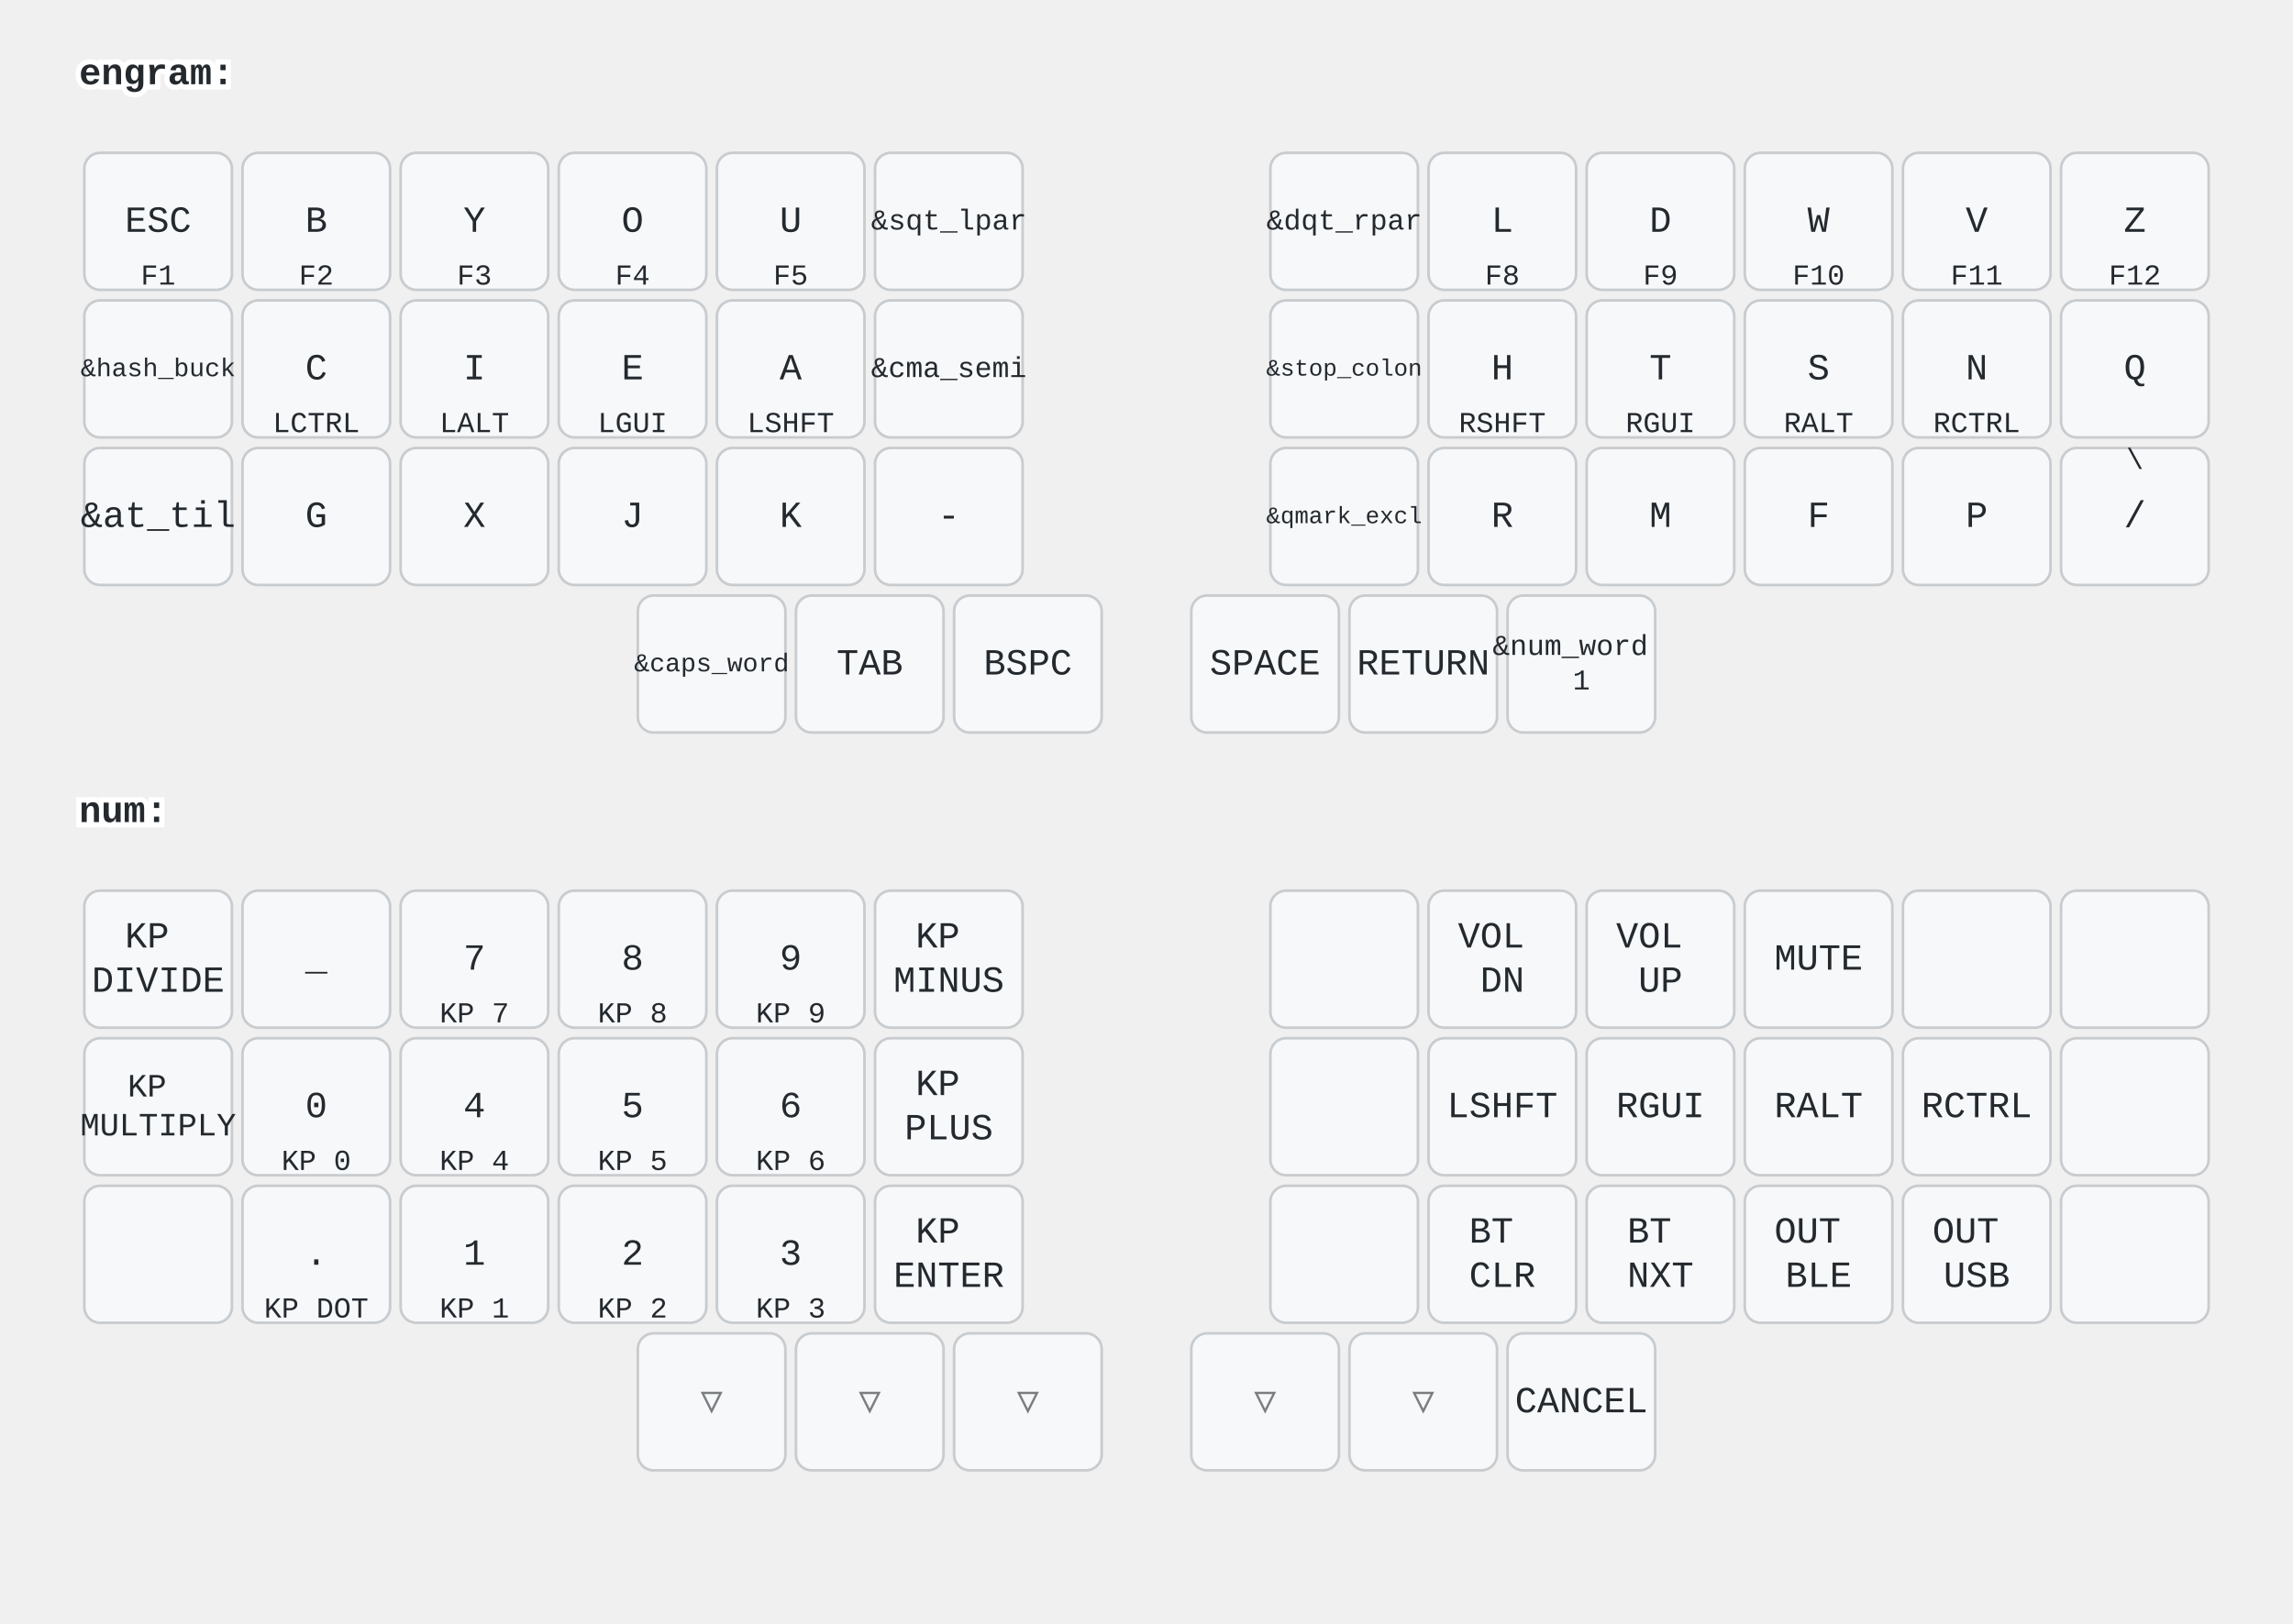
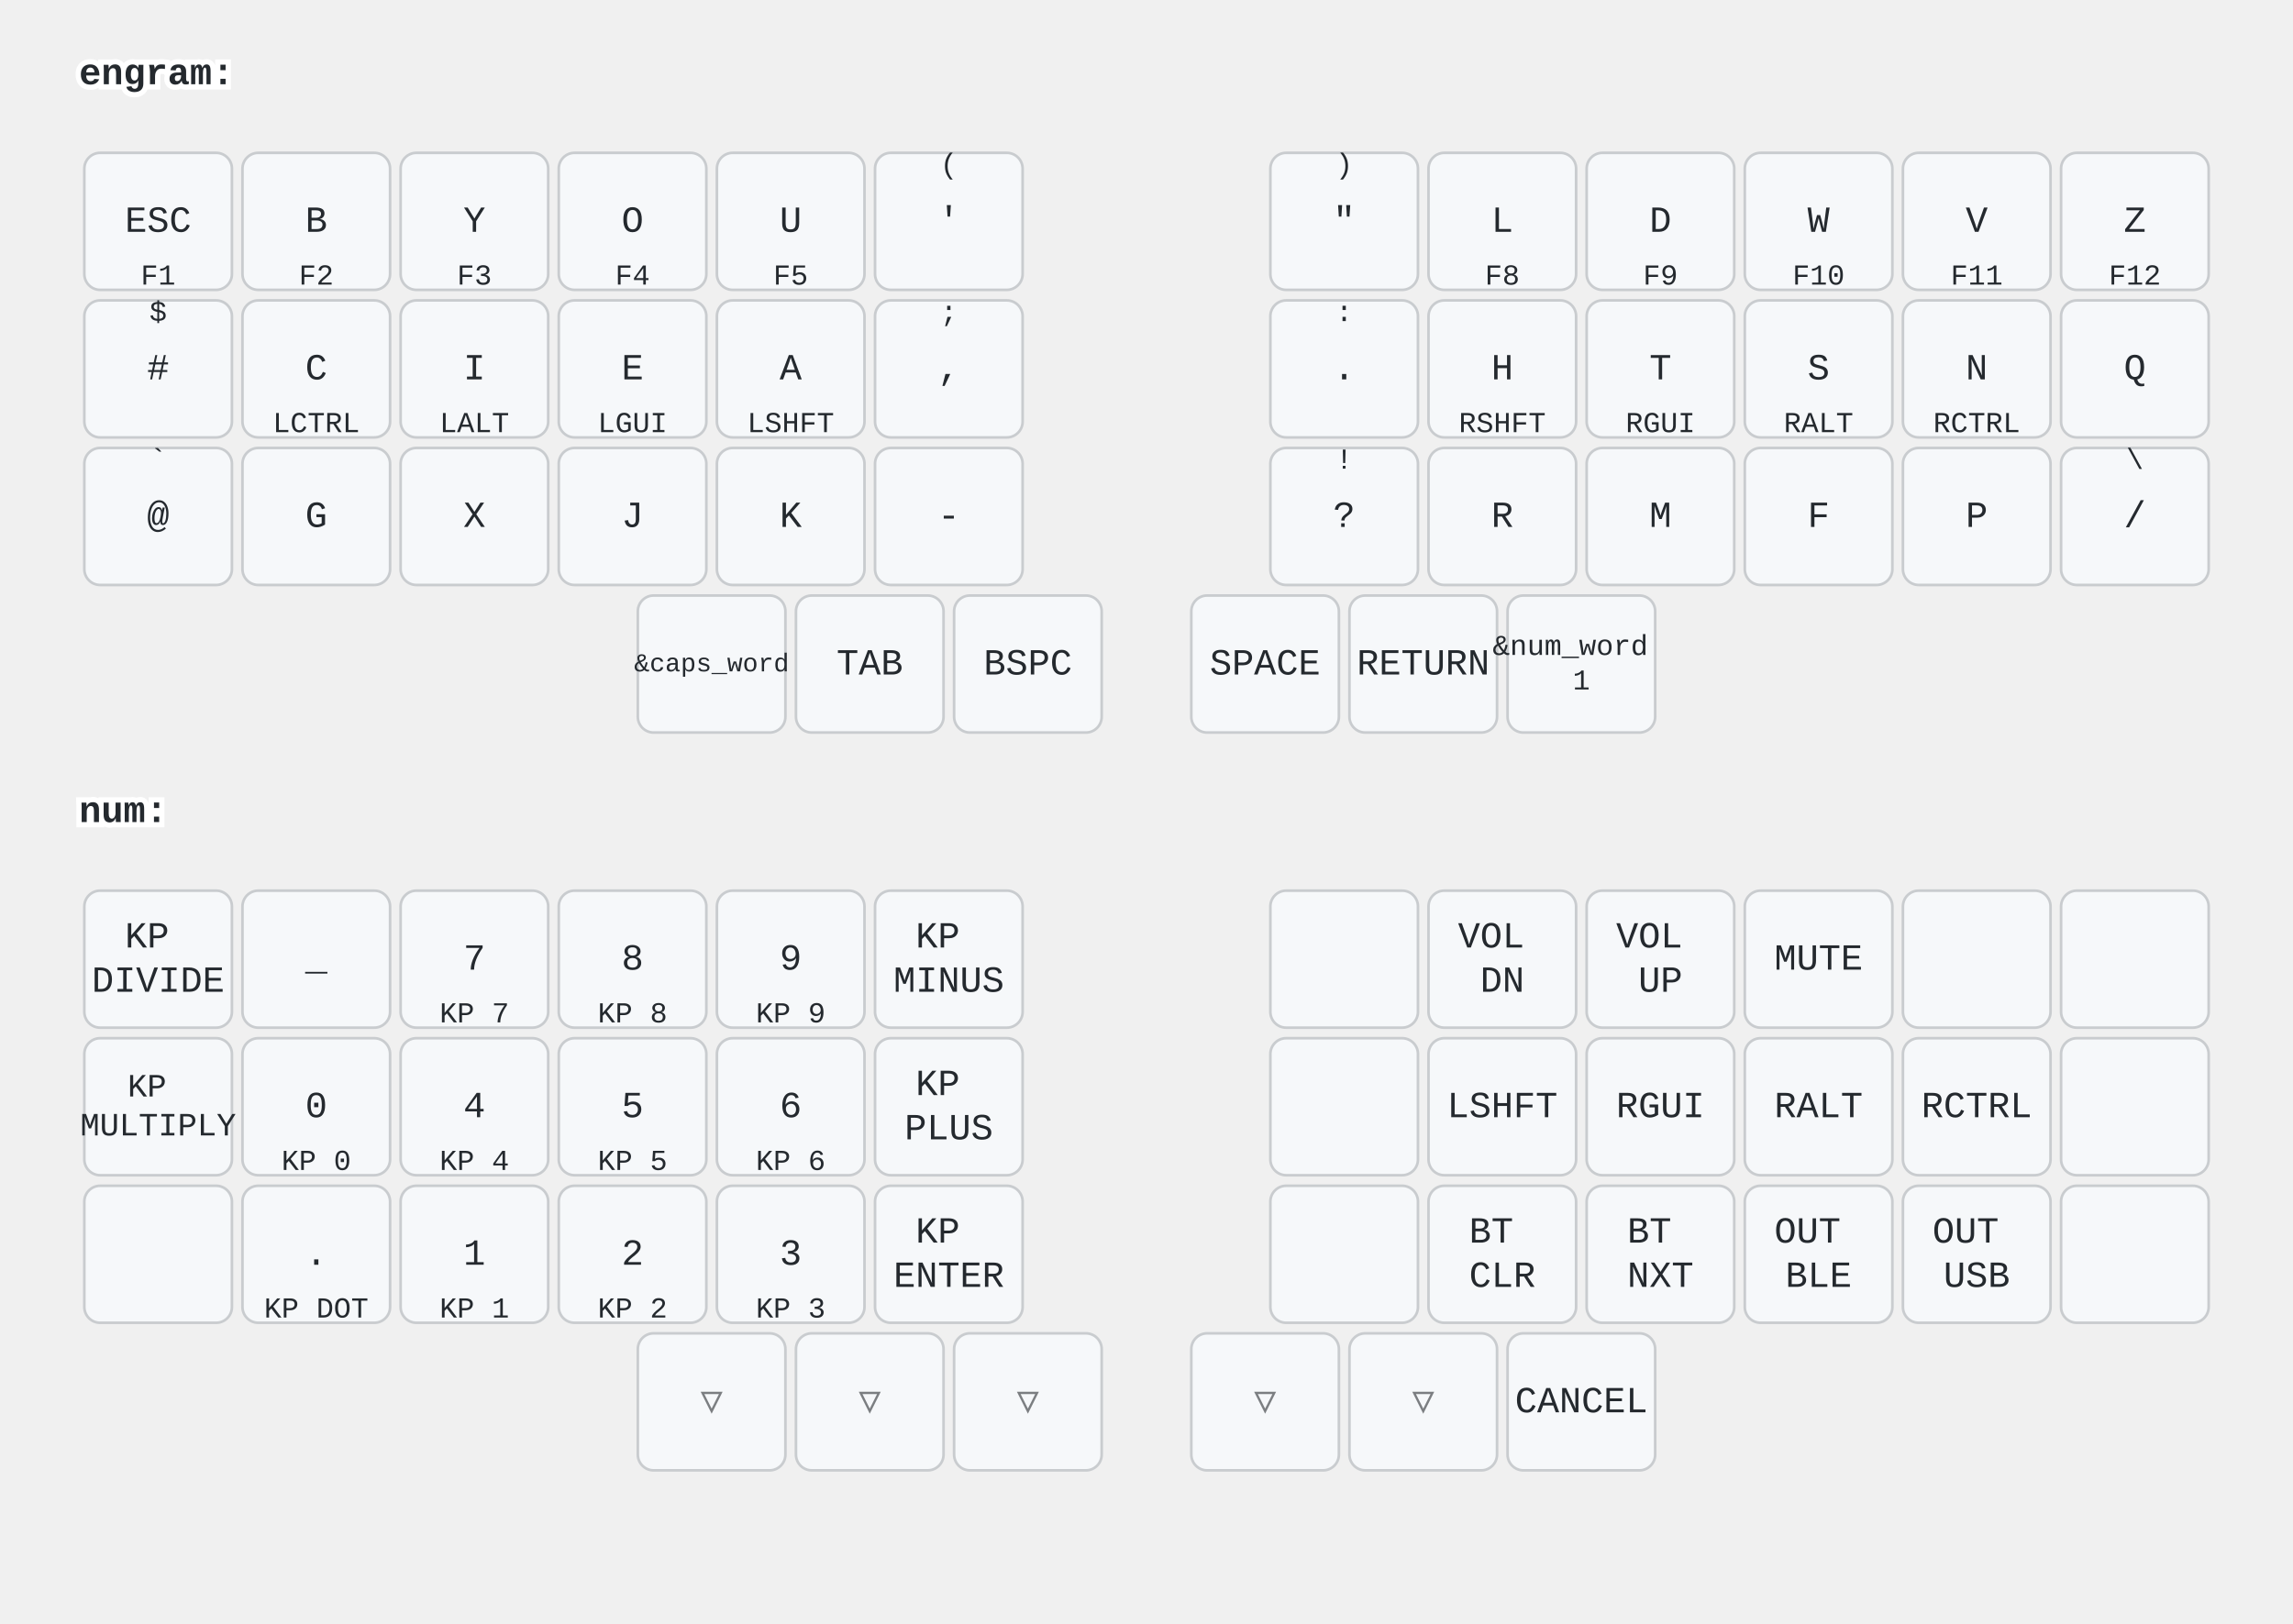
<svg xmlns="http://www.w3.org/2000/svg" width="870" height="616" viewBox="0 0 870 616" class="keymap">
  <style>/* inherit to force styles through use tags */
svg path {
    fill: inherit;
}

/* font and background color specifications */
svg.keymap {
    font-family: SFMono-Regular,Consolas,Liberation Mono,Menlo,monospace;
    font-size: 14px;
    font-kerning: normal;
    text-rendering: optimizeLegibility;
    fill: #24292e;
}

/* default key styling */
rect.key {
    fill: #f6f8fa;
}

rect.key, rect.combo {
    stroke: #c9cccf;
    stroke-width: 1;
}

/* default key side styling, only used is draw_key_sides is set */
rect.side {
    filter: brightness(90%);
}

/* color accent for combo boxes */
rect.combo, rect.combo-separate {
    fill: #cdf;
}

/* color accent for held keys */
rect.held, rect.combo.held {
    fill: #fdd;
}

/* color accent for ghost (optional) keys */
rect.ghost, rect.combo.ghost {
    stroke-dasharray: 4, 4;
    stroke-width: 2;
}

text {
    text-anchor: middle;
    dominant-baseline: middle;
}

/* styling for layer labels */
text.label {
    font-weight: bold;
    text-anchor: start;
    stroke: white;
    stroke-width: 4;
    paint-order: stroke;
}

/* styling for optional footer */
text.footer {
    text-anchor: end;
    dominant-baseline: auto;
    stroke: white;
    stroke-width: 4;
    paint-order: stroke;
}

/* styling for combo tap, and key hold/shifted label text */
text.combo, text.hold, text.shifted {
    font-size: 11px;
}

text.hold {
    text-anchor: middle;
    dominant-baseline: auto;
}

text.shifted {
    text-anchor: middle;
    dominant-baseline: hanging;
}

text.layer-activator {
    text-decoration: underline;
}

/* styling for hold/shifted label text in combo box */
text.combo.hold, text.combo.shifted {
    font-size: 8px;
}

/* lighter symbol for transparent keys */
text.trans {
    fill: #7b7e81;
}

/* styling for combo dendrons */
path.combo {
    stroke-width: 1;
    stroke: gray;
    fill: none;
}

/* Start Tabler Icons Cleanup */
/* cannot use height/width with glyphs */
.icon-tabler &gt; path {
    fill: inherit;
    stroke: inherit;
    stroke-width: 2;
}
/* hide tabler's default box */
.icon-tabler &gt; path[stroke="none"][fill="none"] {
    visibility: hidden;
}
/* End Tabler Icons Cleanup */
</style>
  <g transform="translate(30, 0)" class="layer-engram">
    <text x="0" y="28" class="label" id="engram">engram:</text>
    <g transform="translate(0, 56)">
      <g transform="translate(30, 28)" class="key keypos-0">
        <rect rx="6" ry="6" x="-28" y="-26" width="56" height="52" class="key" />
        <text x="0" y="0" class="key tap">ESC</text>
        <text x="0" y="24" class="key hold">F1</text>
      </g>
      <g transform="translate(90, 28)" class="key keypos-1">
        <rect rx="6" ry="6" x="-28" y="-26" width="56" height="52" class="key" />
        <text x="0" y="0" class="key tap">B</text>
        <text x="0" y="24" class="key hold">F2</text>
      </g>
      <g transform="translate(150, 28)" class="key keypos-2">
        <rect rx="6" ry="6" x="-28" y="-26" width="56" height="52" class="key" />
        <text x="0" y="0" class="key tap">Y</text>
        <text x="0" y="24" class="key hold">F3</text>
      </g>
      <g transform="translate(210, 28)" class="key keypos-3">
        <rect rx="6" ry="6" x="-28" y="-26" width="56" height="52" class="key" />
        <text x="0" y="0" class="key tap">O</text>
        <text x="0" y="24" class="key hold">F4</text>
      </g>
      <g transform="translate(270, 28)" class="key keypos-4">
        <rect rx="6" ry="6" x="-28" y="-26" width="56" height="52" class="key" />
        <text x="0" y="0" class="key tap">U</text>
        <text x="0" y="24" class="key hold">F5</text>
      </g>
      <g transform="translate(330, 28)" class="key keypos-5">
        <rect rx="6" ry="6" x="-28" y="-26" width="56" height="52" class="key" />
-         <text x="0" y="0" class="key tap">
-           <tspan style="font-size: 78%">&amp;sqt_lpar</tspan>
-         </text>
+         <text x="0" y="0" class="key tap">'</text>
+         <text x="0" y="-24" class="key shifted">(</text>
      </g>
      <g transform="translate(480, 28)" class="key keypos-6">
        <rect rx="6" ry="6" x="-28" y="-26" width="56" height="52" class="key" />
-         <text x="0" y="0" class="key tap">
-           <tspan style="font-size: 78%">&amp;dqt_rpar</tspan>
-         </text>
+         <text x="0" y="0" class="key tap">"</text>
+         <text x="0" y="-24" class="key shifted">)</text>
      </g>
      <g transform="translate(540, 28)" class="key keypos-7">
        <rect rx="6" ry="6" x="-28" y="-26" width="56" height="52" class="key" />
        <text x="0" y="0" class="key tap">L</text>
        <text x="0" y="24" class="key hold">F8</text>
      </g>
      <g transform="translate(600, 28)" class="key keypos-8">
        <rect rx="6" ry="6" x="-28" y="-26" width="56" height="52" class="key" />
        <text x="0" y="0" class="key tap">D</text>
        <text x="0" y="24" class="key hold">F9</text>
      </g>
      <g transform="translate(660, 28)" class="key keypos-9">
        <rect rx="6" ry="6" x="-28" y="-26" width="56" height="52" class="key" />
        <text x="0" y="0" class="key tap">W</text>
        <text x="0" y="24" class="key hold">F10</text>
      </g>
      <g transform="translate(720, 28)" class="key keypos-10">
        <rect rx="6" ry="6" x="-28" y="-26" width="56" height="52" class="key" />
        <text x="0" y="0" class="key tap">V</text>
        <text x="0" y="24" class="key hold">F11</text>
      </g>
      <g transform="translate(780, 28)" class="key keypos-11">
        <rect rx="6" ry="6" x="-28" y="-26" width="56" height="52" class="key" />
        <text x="0" y="0" class="key tap">Z</text>
        <text x="0" y="24" class="key hold">F12</text>
      </g>
      <g transform="translate(30, 84)" class="key keypos-12">
        <rect rx="6" ry="6" x="-28" y="-26" width="56" height="52" class="key" />
-         <text x="0" y="0" class="key tap">
-           <tspan style="font-size: 70%">&amp;hash_buck</tspan>
-         </text>
+         <text x="0" y="0" class="key tap">#</text>
+         <text x="0" y="-24" class="key shifted">$</text>
      </g>
      <g transform="translate(90, 84)" class="key keypos-13">
        <rect rx="6" ry="6" x="-28" y="-26" width="56" height="52" class="key" />
        <text x="0" y="0" class="key tap">C</text>
        <text x="0" y="24" class="key hold">LCTRL</text>
      </g>
      <g transform="translate(150, 84)" class="key keypos-14">
        <rect rx="6" ry="6" x="-28" y="-26" width="56" height="52" class="key" />
        <text x="0" y="0" class="key tap">I</text>
        <text x="0" y="24" class="key hold">LALT</text>
      </g>
      <g transform="translate(210, 84)" class="key keypos-15">
        <rect rx="6" ry="6" x="-28" y="-26" width="56" height="52" class="key" />
        <text x="0" y="0" class="key tap">E</text>
        <text x="0" y="24" class="key hold">LGUI</text>
      </g>
      <g transform="translate(270, 84)" class="key keypos-16">
        <rect rx="6" ry="6" x="-28" y="-26" width="56" height="52" class="key" />
        <text x="0" y="0" class="key tap">A</text>
        <text x="0" y="24" class="key hold">LSHFT</text>
      </g>
      <g transform="translate(330, 84)" class="key keypos-17">
        <rect rx="6" ry="6" x="-28" y="-26" width="56" height="52" class="key" />
-         <text x="0" y="0" class="key tap">
-           <tspan style="font-size: 78%">&amp;cma_semi</tspan>
-         </text>
+         <text x="0" y="0" class="key tap">,</text>
+         <text x="0" y="-24" class="key shifted">;</text>
      </g>
      <g transform="translate(480, 84)" class="key keypos-18">
        <rect rx="6" ry="6" x="-28" y="-26" width="56" height="52" class="key" />
-         <text x="0" y="0" class="key tap">
-           <tspan style="font-size: 64%">&amp;stop_colon</tspan>
-         </text>
+         <text x="0" y="0" class="key tap">.</text>
+         <text x="0" y="-24" class="key shifted">:</text>
      </g>
      <g transform="translate(540, 84)" class="key keypos-19">
        <rect rx="6" ry="6" x="-28" y="-26" width="56" height="52" class="key" />
        <text x="0" y="0" class="key tap">H</text>
        <text x="0" y="24" class="key hold">RSHFT</text>
      </g>
      <g transform="translate(600, 84)" class="key keypos-20">
        <rect rx="6" ry="6" x="-28" y="-26" width="56" height="52" class="key" />
        <text x="0" y="0" class="key tap">T</text>
        <text x="0" y="24" class="key hold">RGUI</text>
      </g>
      <g transform="translate(660, 84)" class="key keypos-21">
        <rect rx="6" ry="6" x="-28" y="-26" width="56" height="52" class="key" />
        <text x="0" y="0" class="key tap">S</text>
        <text x="0" y="24" class="key hold">RALT</text>
      </g>
      <g transform="translate(720, 84)" class="key keypos-22">
        <rect rx="6" ry="6" x="-28" y="-26" width="56" height="52" class="key" />
        <text x="0" y="0" class="key tap">N</text>
        <text x="0" y="24" class="key hold">RCTRL</text>
      </g>
      <g transform="translate(780, 84)" class="key keypos-23">
        <rect rx="6" ry="6" x="-28" y="-26" width="56" height="52" class="key" />
        <text x="0" y="0" class="key tap">Q</text>
      </g>
      <g transform="translate(30, 140)" class="key keypos-24">
        <rect rx="6" ry="6" x="-28" y="-26" width="56" height="52" class="key" />
-         <text x="0" y="0" class="key tap">&amp;at_til</text>
+         <text x="0" y="0" class="key tap">@</text>
+         <text x="0" y="-24" class="key shifted">`</text>
      </g>
      <g transform="translate(90, 140)" class="key keypos-25">
        <rect rx="6" ry="6" x="-28" y="-26" width="56" height="52" class="key" />
        <text x="0" y="0" class="key tap">G</text>
      </g>
      <g transform="translate(150, 140)" class="key keypos-26">
        <rect rx="6" ry="6" x="-28" y="-26" width="56" height="52" class="key" />
        <text x="0" y="0" class="key tap">X</text>
      </g>
      <g transform="translate(210, 140)" class="key keypos-27">
        <rect rx="6" ry="6" x="-28" y="-26" width="56" height="52" class="key" />
        <text x="0" y="0" class="key tap">J</text>
      </g>
      <g transform="translate(270, 140)" class="key keypos-28">
        <rect rx="6" ry="6" x="-28" y="-26" width="56" height="52" class="key" />
        <text x="0" y="0" class="key tap">K</text>
      </g>
      <g transform="translate(330, 140)" class="key keypos-29">
        <rect rx="6" ry="6" x="-28" y="-26" width="56" height="52" class="key" />
        <text x="0" y="0" class="key tap">-</text>
      </g>
      <g transform="translate(480, 140)" class="key keypos-30">
        <rect rx="6" ry="6" x="-28" y="-26" width="56" height="52" class="key" />
-         <text x="0" y="0" class="key tap">
-           <tspan style="font-size: 64%">&amp;qmark_excl</tspan>
-         </text>
+         <text x="0" y="0" class="key tap">?</text>
+         <text x="0" y="-24" class="key shifted">!</text>
      </g>
      <g transform="translate(540, 140)" class="key keypos-31">
        <rect rx="6" ry="6" x="-28" y="-26" width="56" height="52" class="key" />
        <text x="0" y="0" class="key tap">R</text>
      </g>
      <g transform="translate(600, 140)" class="key keypos-32">
        <rect rx="6" ry="6" x="-28" y="-26" width="56" height="52" class="key" />
        <text x="0" y="0" class="key tap">M</text>
      </g>
      <g transform="translate(660, 140)" class="key keypos-33">
        <rect rx="6" ry="6" x="-28" y="-26" width="56" height="52" class="key" />
        <text x="0" y="0" class="key tap">F</text>
      </g>
      <g transform="translate(720, 140)" class="key keypos-34">
        <rect rx="6" ry="6" x="-28" y="-26" width="56" height="52" class="key" />
        <text x="0" y="0" class="key tap">P</text>
      </g>
      <g transform="translate(780, 140)" class="key keypos-35">
        <rect rx="6" ry="6" x="-28" y="-26" width="56" height="52" class="key" />
        <text x="0" y="0" class="key tap">/</text>
        <text x="0" y="-24" class="key shifted">\</text>
      </g>
      <g transform="translate(240, 196)" class="key keypos-36">
        <rect rx="6" ry="6" x="-28" y="-26" width="56" height="52" class="key" />
        <text x="0" y="0" class="key tap">
          <tspan style="font-size: 70%">&amp;caps_word</tspan>
        </text>
      </g>
      <g transform="translate(300, 196)" class="key keypos-37">
        <rect rx="6" ry="6" x="-28" y="-26" width="56" height="52" class="key" />
        <text x="0" y="0" class="key tap">TAB</text>
      </g>
      <g transform="translate(360, 196)" class="key keypos-38">
        <rect rx="6" ry="6" x="-28" y="-26" width="56" height="52" class="key" />
        <text x="0" y="0" class="key tap">BSPC</text>
      </g>
      <g transform="translate(450, 196)" class="key keypos-39">
        <rect rx="6" ry="6" x="-28" y="-26" width="56" height="52" class="key" />
        <text x="0" y="0" class="key tap">SPACE</text>
      </g>
      <g transform="translate(510, 196)" class="key keypos-40">
        <rect rx="6" ry="6" x="-28" y="-26" width="56" height="52" class="key" />
        <text x="0" y="0" class="key tap">RETURN</text>
      </g>
      <g transform="translate(570, 196)" class="key keypos-41">
        <rect rx="6" ry="6" x="-28" y="-26" width="56" height="52" class="key" />
        <text x="0" y="0" class="key tap">
          <tspan x="0" dy="-0.6em" style="font-size: 78%">&amp;num_word</tspan>
          <tspan x="0" dy="1.2em" style="font-size: 78%">1</tspan>
        </text>
      </g>
    </g>
  </g>
  <g transform="translate(30, 280)" class="layer-num">
    <text x="0" y="28" class="label" id="num">num:</text>
    <g transform="translate(0, 56)">
      <g transform="translate(30, 28)" class="key keypos-0">
        <rect rx="6" ry="6" x="-28" y="-26" width="56" height="52" class="key" />
        <text x="0" y="0" class="key tap">
          <tspan x="0" dy="-0.6em">KP</tspan>
          <tspan x="0" dy="1.2em">DIVIDE</tspan>
        </text>
      </g>
      <g transform="translate(90, 28)" class="key keypos-1">
        <rect rx="6" ry="6" x="-28" y="-26" width="56" height="52" class="key" />
        <text x="0" y="0" class="key tap">_</text>
      </g>
      <g transform="translate(150, 28)" class="key keypos-2">
        <rect rx="6" ry="6" x="-28" y="-26" width="56" height="52" class="key" />
        <text x="0" y="0" class="key tap">7</text>
        <text x="0" y="24" class="key hold">KP 7</text>
      </g>
      <g transform="translate(210, 28)" class="key keypos-3">
        <rect rx="6" ry="6" x="-28" y="-26" width="56" height="52" class="key" />
        <text x="0" y="0" class="key tap">8</text>
        <text x="0" y="24" class="key hold">KP 8</text>
      </g>
      <g transform="translate(270, 28)" class="key keypos-4">
        <rect rx="6" ry="6" x="-28" y="-26" width="56" height="52" class="key" />
        <text x="0" y="0" class="key tap">9</text>
        <text x="0" y="24" class="key hold">KP 9</text>
      </g>
      <g transform="translate(330, 28)" class="key keypos-5">
        <rect rx="6" ry="6" x="-28" y="-26" width="56" height="52" class="key" />
        <text x="0" y="0" class="key tap">
          <tspan x="0" dy="-0.6em">KP</tspan>
          <tspan x="0" dy="1.2em">MINUS</tspan>
        </text>
      </g>
      <g transform="translate(480, 28)" class="key keypos-6">
        <rect rx="6" ry="6" x="-28" y="-26" width="56" height="52" class="key" />
      </g>
      <g transform="translate(540, 28)" class="key keypos-7">
        <rect rx="6" ry="6" x="-28" y="-26" width="56" height="52" class="key" />
        <text x="0" y="0" class="key tap">
          <tspan x="0" dy="-0.6em">VOL</tspan>
          <tspan x="0" dy="1.2em">DN</tspan>
        </text>
      </g>
      <g transform="translate(600, 28)" class="key keypos-8">
        <rect rx="6" ry="6" x="-28" y="-26" width="56" height="52" class="key" />
        <text x="0" y="0" class="key tap">
          <tspan x="0" dy="-0.6em">VOL</tspan>
          <tspan x="0" dy="1.2em">UP</tspan>
        </text>
      </g>
      <g transform="translate(660, 28)" class="key keypos-9">
        <rect rx="6" ry="6" x="-28" y="-26" width="56" height="52" class="key" />
        <text x="0" y="0" class="key tap">MUTE</text>
      </g>
      <g transform="translate(720, 28)" class="key keypos-10">
        <rect rx="6" ry="6" x="-28" y="-26" width="56" height="52" class="key" />
      </g>
      <g transform="translate(780, 28)" class="key keypos-11">
        <rect rx="6" ry="6" x="-28" y="-26" width="56" height="52" class="key" />
      </g>
      <g transform="translate(30, 84)" class="key keypos-12">
        <rect rx="6" ry="6" x="-28" y="-26" width="56" height="52" class="key" />
        <text x="0" y="0" class="key tap">
          <tspan x="0" dy="-0.6em" style="font-size: 88%">KP</tspan>
          <tspan x="0" dy="1.2em" style="font-size: 88%">MULTIPLY</tspan>
        </text>
      </g>
      <g transform="translate(90, 84)" class="key keypos-13">
        <rect rx="6" ry="6" x="-28" y="-26" width="56" height="52" class="key" />
        <text x="0" y="0" class="key tap">0</text>
        <text x="0" y="24" class="key hold">KP 0</text>
      </g>
      <g transform="translate(150, 84)" class="key keypos-14">
        <rect rx="6" ry="6" x="-28" y="-26" width="56" height="52" class="key" />
        <text x="0" y="0" class="key tap">4</text>
        <text x="0" y="24" class="key hold">KP 4</text>
      </g>
      <g transform="translate(210, 84)" class="key keypos-15">
        <rect rx="6" ry="6" x="-28" y="-26" width="56" height="52" class="key" />
        <text x="0" y="0" class="key tap">5</text>
        <text x="0" y="24" class="key hold">KP 5</text>
      </g>
      <g transform="translate(270, 84)" class="key keypos-16">
        <rect rx="6" ry="6" x="-28" y="-26" width="56" height="52" class="key" />
        <text x="0" y="0" class="key tap">6</text>
        <text x="0" y="24" class="key hold">KP 6</text>
      </g>
      <g transform="translate(330, 84)" class="key keypos-17">
        <rect rx="6" ry="6" x="-28" y="-26" width="56" height="52" class="key" />
        <text x="0" y="0" class="key tap">
          <tspan x="0" dy="-0.6em">KP</tspan>
          <tspan x="0" dy="1.2em">PLUS</tspan>
        </text>
      </g>
      <g transform="translate(480, 84)" class="key keypos-18">
        <rect rx="6" ry="6" x="-28" y="-26" width="56" height="52" class="key" />
      </g>
      <g transform="translate(540, 84)" class="key keypos-19">
        <rect rx="6" ry="6" x="-28" y="-26" width="56" height="52" class="key" />
        <text x="0" y="0" class="key tap">LSHFT</text>
      </g>
      <g transform="translate(600, 84)" class="key keypos-20">
        <rect rx="6" ry="6" x="-28" y="-26" width="56" height="52" class="key" />
        <text x="0" y="0" class="key tap">RGUI</text>
      </g>
      <g transform="translate(660, 84)" class="key keypos-21">
        <rect rx="6" ry="6" x="-28" y="-26" width="56" height="52" class="key" />
        <text x="0" y="0" class="key tap">RALT</text>
      </g>
      <g transform="translate(720, 84)" class="key keypos-22">
        <rect rx="6" ry="6" x="-28" y="-26" width="56" height="52" class="key" />
        <text x="0" y="0" class="key tap">RCTRL</text>
      </g>
      <g transform="translate(780, 84)" class="key keypos-23">
        <rect rx="6" ry="6" x="-28" y="-26" width="56" height="52" class="key" />
      </g>
      <g transform="translate(30, 140)" class="key keypos-24">
        <rect rx="6" ry="6" x="-28" y="-26" width="56" height="52" class="key" />
      </g>
      <g transform="translate(90, 140)" class="key keypos-25">
        <rect rx="6" ry="6" x="-28" y="-26" width="56" height="52" class="key" />
        <text x="0" y="0" class="key tap">.</text>
        <text x="0" y="24" class="key hold">KP DOT</text>
      </g>
      <g transform="translate(150, 140)" class="key keypos-26">
        <rect rx="6" ry="6" x="-28" y="-26" width="56" height="52" class="key" />
        <text x="0" y="0" class="key tap">1</text>
        <text x="0" y="24" class="key hold">KP 1</text>
      </g>
      <g transform="translate(210, 140)" class="key keypos-27">
        <rect rx="6" ry="6" x="-28" y="-26" width="56" height="52" class="key" />
        <text x="0" y="0" class="key tap">2</text>
        <text x="0" y="24" class="key hold">KP 2</text>
      </g>
      <g transform="translate(270, 140)" class="key keypos-28">
        <rect rx="6" ry="6" x="-28" y="-26" width="56" height="52" class="key" />
        <text x="0" y="0" class="key tap">3</text>
        <text x="0" y="24" class="key hold">KP 3</text>
      </g>
      <g transform="translate(330, 140)" class="key keypos-29">
        <rect rx="6" ry="6" x="-28" y="-26" width="56" height="52" class="key" />
        <text x="0" y="0" class="key tap">
          <tspan x="0" dy="-0.6em">KP</tspan>
          <tspan x="0" dy="1.2em">ENTER</tspan>
        </text>
      </g>
      <g transform="translate(480, 140)" class="key keypos-30">
        <rect rx="6" ry="6" x="-28" y="-26" width="56" height="52" class="key" />
      </g>
      <g transform="translate(540, 140)" class="key keypos-31">
        <rect rx="6" ry="6" x="-28" y="-26" width="56" height="52" class="key" />
        <text x="0" y="0" class="key tap">
          <tspan x="0" dy="-0.6em">BT</tspan>
          <tspan x="0" dy="1.2em">CLR</tspan>
        </text>
      </g>
      <g transform="translate(600, 140)" class="key keypos-32">
        <rect rx="6" ry="6" x="-28" y="-26" width="56" height="52" class="key" />
        <text x="0" y="0" class="key tap">
          <tspan x="0" dy="-0.6em">BT</tspan>
          <tspan x="0" dy="1.2em">NXT</tspan>
        </text>
      </g>
      <g transform="translate(660, 140)" class="key keypos-33">
        <rect rx="6" ry="6" x="-28" y="-26" width="56" height="52" class="key" />
        <text x="0" y="0" class="key tap">
          <tspan x="0" dy="-0.6em">OUT</tspan>
          <tspan x="0" dy="1.2em">BLE</tspan>
        </text>
      </g>
      <g transform="translate(720, 140)" class="key keypos-34">
        <rect rx="6" ry="6" x="-28" y="-26" width="56" height="52" class="key" />
        <text x="0" y="0" class="key tap">
          <tspan x="0" dy="-0.6em">OUT</tspan>
          <tspan x="0" dy="1.2em">USB</tspan>
        </text>
      </g>
      <g transform="translate(780, 140)" class="key keypos-35">
        <rect rx="6" ry="6" x="-28" y="-26" width="56" height="52" class="key" />
      </g>
      <g transform="translate(240, 196)" class="key trans keypos-36">
        <rect rx="6" ry="6" x="-28" y="-26" width="56" height="52" class="key trans" />
        <text x="0" y="0" class="key trans tap">▽</text>
      </g>
      <g transform="translate(300, 196)" class="key trans keypos-37">
        <rect rx="6" ry="6" x="-28" y="-26" width="56" height="52" class="key trans" />
        <text x="0" y="0" class="key trans tap">▽</text>
      </g>
      <g transform="translate(360, 196)" class="key trans keypos-38">
        <rect rx="6" ry="6" x="-28" y="-26" width="56" height="52" class="key trans" />
        <text x="0" y="0" class="key trans tap">▽</text>
      </g>
      <g transform="translate(450, 196)" class="key trans keypos-39">
        <rect rx="6" ry="6" x="-28" y="-26" width="56" height="52" class="key trans" />
        <text x="0" y="0" class="key trans tap">▽</text>
      </g>
      <g transform="translate(510, 196)" class="key trans keypos-40">
        <rect rx="6" ry="6" x="-28" y="-26" width="56" height="52" class="key trans" />
        <text x="0" y="0" class="key trans tap">▽</text>
      </g>
      <g transform="translate(570, 196)" class="key keypos-41">
        <rect rx="6" ry="6" x="-28" y="-26" width="56" height="52" class="key" />
        <text x="0" y="0" class="key tap">CANCEL</text>
      </g>
    </g>
  </g>
</svg>
